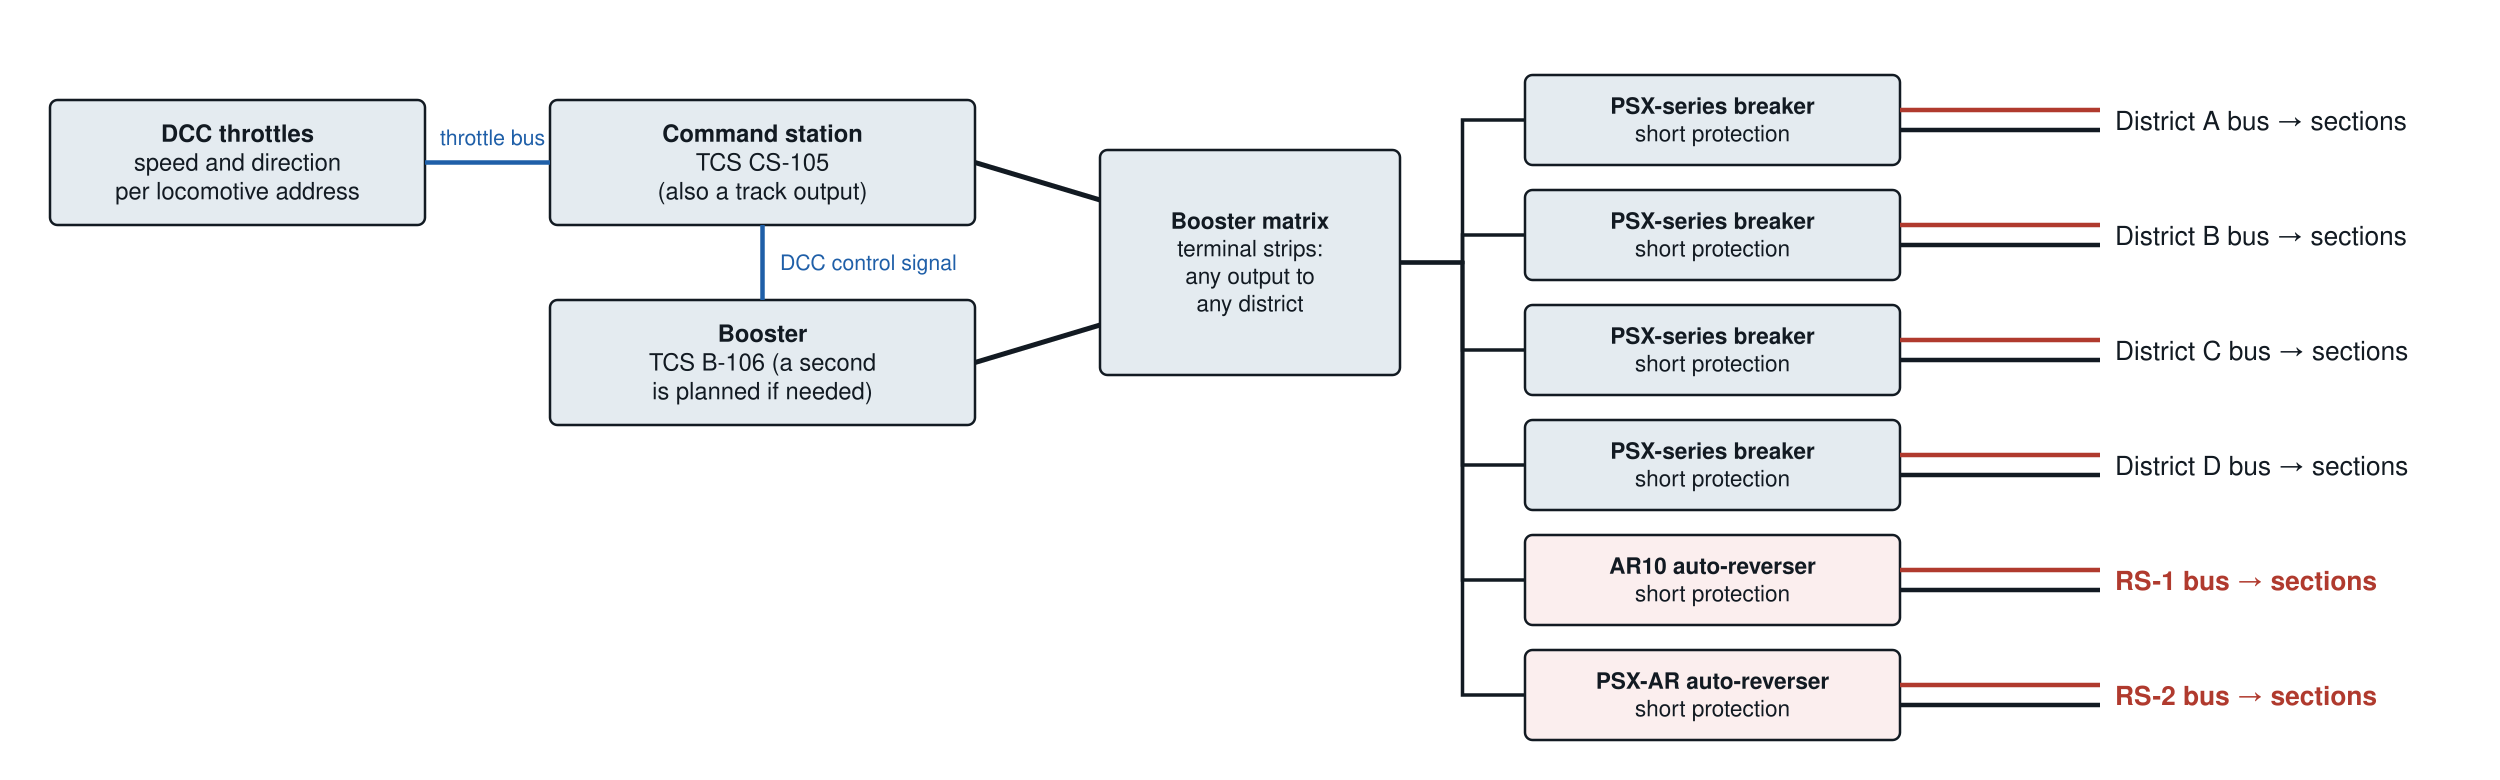
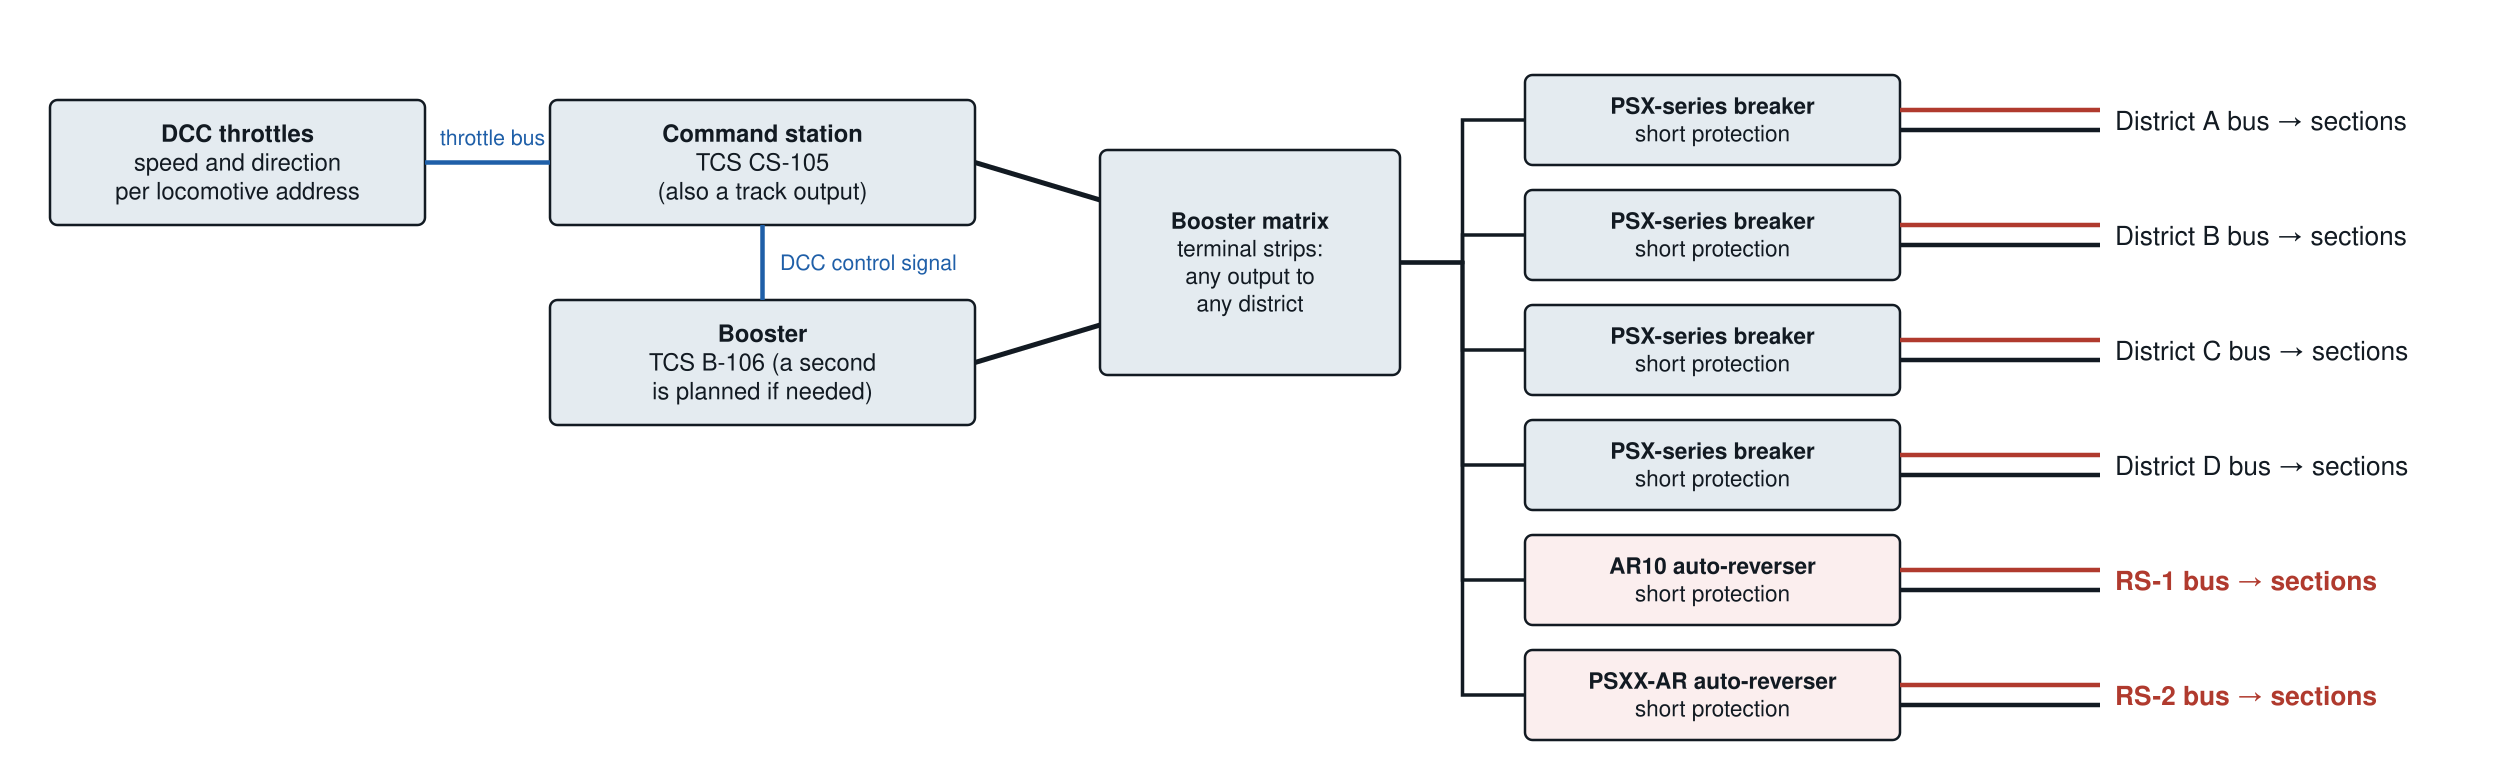
<svg xmlns="http://www.w3.org/2000/svg" viewBox="0 0 1000 312" width="1000" height="312" role="img" aria-labelledby="t d" font-family="'Helvetica Neue',Helvetica,Arial,sans-serif">
  <rect width="1000" height="312" fill="#fff" />
  <rect x="20" y="40" width="150" height="50" rx="3" fill="#e4ebf0" stroke="#121a22" />
  <text x="95.0" y="56.7" font-size="9.5" text-anchor="middle" font-weight="bold" fill="#121a22">DCC throttles</text>
  <text x="95.0" y="68.2" font-size="9.5" text-anchor="middle" fill="#121a22">speed and direction</text>
  <text x="95.0" y="79.7" font-size="9.5" text-anchor="middle" fill="#121a22">per locomotive address</text>
  <rect x="220" y="40" width="170" height="50" rx="3" fill="#e4ebf0" stroke="#121a22" />
  <text x="305.0" y="56.7" font-size="9.5" text-anchor="middle" font-weight="bold" fill="#121a22">Command station</text>
  <text x="305.0" y="68.2" font-size="9.5" text-anchor="middle" fill="#121a22">TCS CS-105</text>
  <text x="305.0" y="79.7" font-size="9.5" text-anchor="middle" fill="#121a22">(also a track output)</text>
  <rect x="220" y="120" width="170" height="50" rx="3" fill="#e4ebf0" stroke="#121a22" />
  <text x="305.0" y="136.7" font-size="9.5" text-anchor="middle" font-weight="bold" fill="#121a22">Booster</text>
  <text x="305.0" y="148.2" font-size="9.5" text-anchor="middle" fill="#121a22">TCS B-106 (a second</text>
  <text x="305.0" y="159.7" font-size="9.5" text-anchor="middle" fill="#121a22">is planned if needed)</text>
  <path d="M170,65 L220,65" fill="none" stroke="#1f5fa8" stroke-width="1.8" />
  <text x="176" y="58" font-size="8.5" fill="#1f5fa8" text-anchor="start" font-weight="normal">throttle bus</text>
  <path d="M305,90 L305,120" fill="none" stroke="#1f5fa8" stroke-width="1.8" />
  <text x="312" y="108" font-size="8.5" fill="#1f5fa8" text-anchor="start" font-weight="normal">DCC control signal</text>
  <rect x="440" y="60" width="120" height="90" rx="3" fill="#e4ebf0" stroke="#121a22" />
  <text x="500.0" y="91.5" font-size="9" text-anchor="middle" font-weight="bold" fill="#121a22">Booster matrix</text>
  <text x="500.0" y="102.5" font-size="9" text-anchor="middle" fill="#121a22">terminal strips:</text>
  <text x="500.0" y="113.5" font-size="9" text-anchor="middle" fill="#121a22">any output to</text>
  <text x="500.0" y="124.5" font-size="9" text-anchor="middle" fill="#121a22">any district</text>
  <path d="M390,65 L440,80" fill="none" stroke="#121a22" stroke-width="2" />
  <path d="M390,145 L440,130" fill="none" stroke="#121a22" stroke-width="2" />
  <rect x="610" y="30" width="150" height="36" rx="3" fill="#e4ebf0" stroke="#121a22" />
  <text x="685.0" y="45.5" font-size="9" text-anchor="middle" font-weight="bold" fill="#121a22">PSX-series breaker</text>
  <text x="685.0" y="56.5" font-size="9" text-anchor="middle" fill="#121a22">short protection</text>
  <path d="M560,105 L585,105 L585,48 L610,48" fill="none" stroke="#121a22" stroke-width="1.4" />
  <path d="M760,44 L840,44" fill="none" stroke="#b03a2e" stroke-width="1.8" />
  <path d="M760,52 L840,52" fill="none" stroke="#121a22" stroke-width="1.8" />
  <text x="846" y="52" font-size="10.5" fill="#121a22" text-anchor="start" font-weight="normal">District A bus → sections</text>
  <rect x="610" y="76" width="150" height="36" rx="3" fill="#e4ebf0" stroke="#121a22" />
  <text x="685.0" y="91.5" font-size="9" text-anchor="middle" font-weight="bold" fill="#121a22">PSX-series breaker</text>
  <text x="685.0" y="102.5" font-size="9" text-anchor="middle" fill="#121a22">short protection</text>
  <path d="M560,105 L585,105 L585,94 L610,94" fill="none" stroke="#121a22" stroke-width="1.4" />
  <path d="M760,90 L840,90" fill="none" stroke="#b03a2e" stroke-width="1.8" />
  <path d="M760,98 L840,98" fill="none" stroke="#121a22" stroke-width="1.8" />
  <text x="846" y="98" font-size="10.5" fill="#121a22" text-anchor="start" font-weight="normal">District B bus → sections</text>
  <rect x="610" y="122" width="150" height="36" rx="3" fill="#e4ebf0" stroke="#121a22" />
  <text x="685.0" y="137.5" font-size="9" text-anchor="middle" font-weight="bold" fill="#121a22">PSX-series breaker</text>
  <text x="685.0" y="148.5" font-size="9" text-anchor="middle" fill="#121a22">short protection</text>
  <path d="M560,105 L585,105 L585,140 L610,140" fill="none" stroke="#121a22" stroke-width="1.4" />
  <path d="M760,136 L840,136" fill="none" stroke="#b03a2e" stroke-width="1.8" />
  <path d="M760,144 L840,144" fill="none" stroke="#121a22" stroke-width="1.8" />
  <text x="846" y="144" font-size="10.5" fill="#121a22" text-anchor="start" font-weight="normal">District C bus → sections</text>
  <rect x="610" y="168" width="150" height="36" rx="3" fill="#e4ebf0" stroke="#121a22" />
  <text x="685.0" y="183.5" font-size="9" text-anchor="middle" font-weight="bold" fill="#121a22">PSX-series breaker</text>
  <text x="685.0" y="194.5" font-size="9" text-anchor="middle" fill="#121a22">short protection</text>
  <path d="M560,105 L585,105 L585,186 L610,186" fill="none" stroke="#121a22" stroke-width="1.4" />
  <path d="M760,182 L840,182" fill="none" stroke="#b03a2e" stroke-width="1.8" />
  <path d="M760,190 L840,190" fill="none" stroke="#121a22" stroke-width="1.8" />
  <text x="846" y="190" font-size="10.5" fill="#121a22" text-anchor="start" font-weight="normal">District D bus → sections</text>
  <rect x="610" y="214" width="150" height="36" rx="3" fill="#fbeeee" stroke="#121a22" />
  <text x="685.0" y="229.5" font-size="9" text-anchor="middle" font-weight="bold" fill="#121a22">AR10 auto-reverser</text>
  <text x="685.0" y="240.5" font-size="9" text-anchor="middle" fill="#121a22">short protection</text>
  <path d="M560,105 L585,105 L585,232 L610,232" fill="none" stroke="#121a22" stroke-width="1.4" />
  <path d="M760,228 L840,228" fill="none" stroke="#b03a2e" stroke-width="1.8" />
  <path d="M760,236 L840,236" fill="none" stroke="#121a22" stroke-width="1.8" />
  <text x="846" y="236" font-size="10.5" fill="#b03a2e" text-anchor="start" font-weight="bold">RS-1 bus → sections</text>
  <rect x="610" y="260" width="150" height="36" rx="3" fill="#fbeeee" stroke="#121a22" />
-   <text x="685.0" y="275.5" font-size="9" text-anchor="middle" font-weight="bold" fill="#121a22">PSX-AR auto-reverser</text>
+   <text x="685.0" y="275.5" font-size="9" text-anchor="middle" font-weight="bold" fill="#121a22">PSXX-AR auto-reverser</text>
  <text x="685.0" y="286.5" font-size="9" text-anchor="middle" fill="#121a22">short protection</text>
  <path d="M560,105 L585,105 L585,278 L610,278" fill="none" stroke="#121a22" stroke-width="1.4" />
  <path d="M760,274 L840,274" fill="none" stroke="#b03a2e" stroke-width="1.8" />
  <path d="M760,282 L840,282" fill="none" stroke="#121a22" stroke-width="1.8" />
  <text x="846" y="282" font-size="10.5" fill="#b03a2e" text-anchor="start" font-weight="bold">RS-2 bus → sections</text>
</svg>
